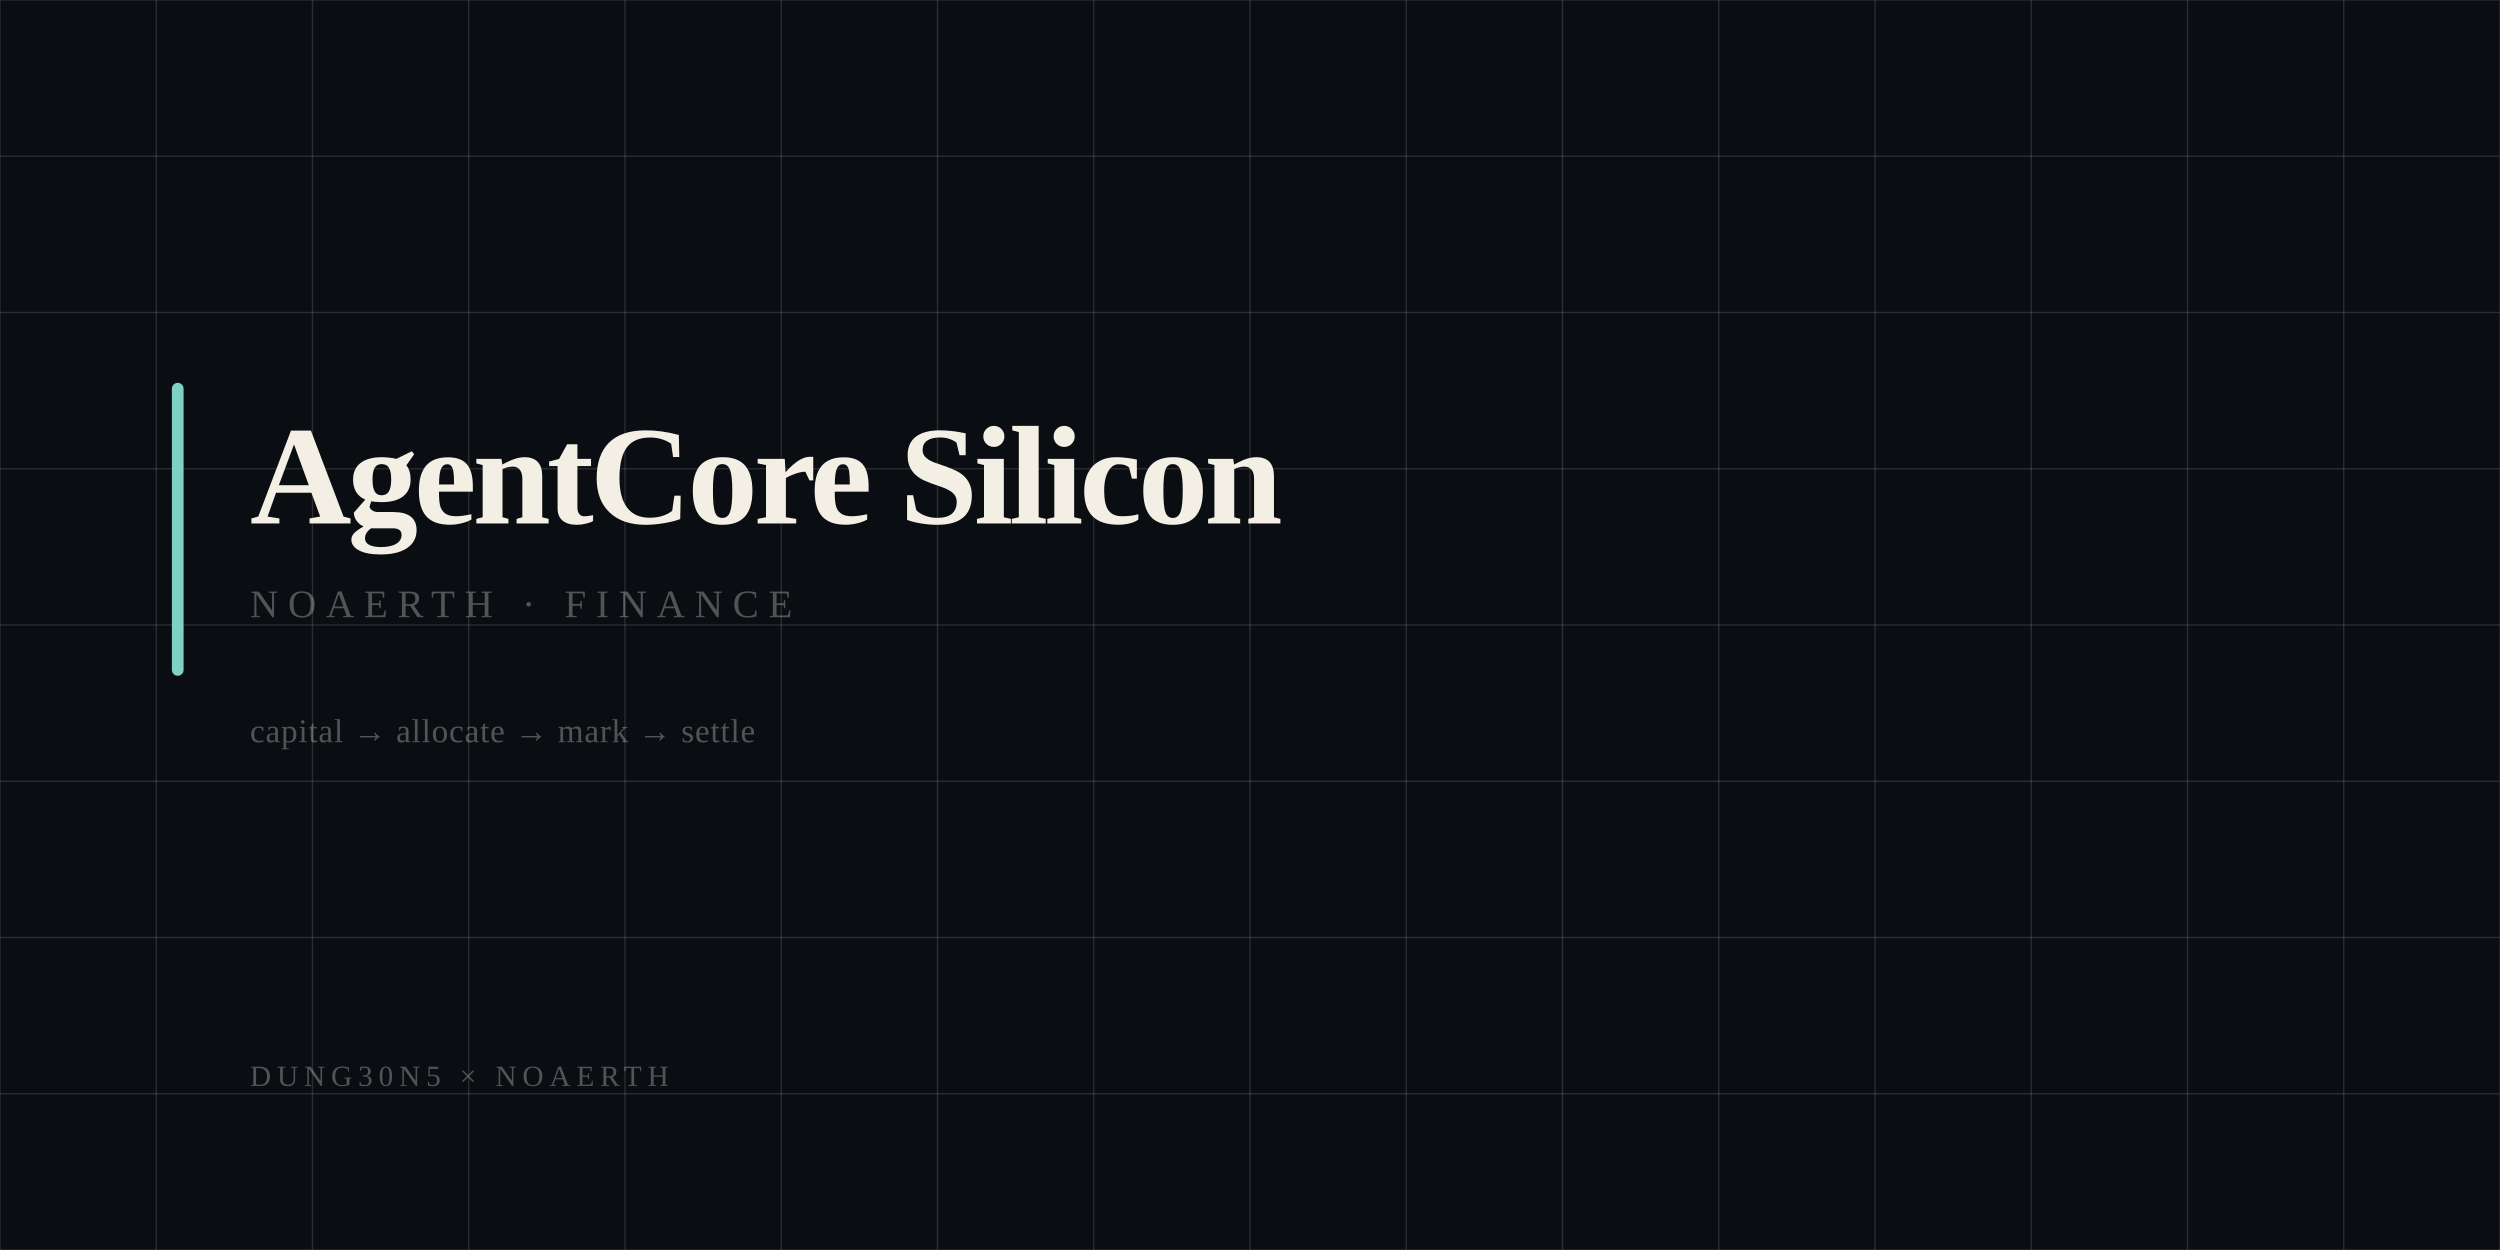
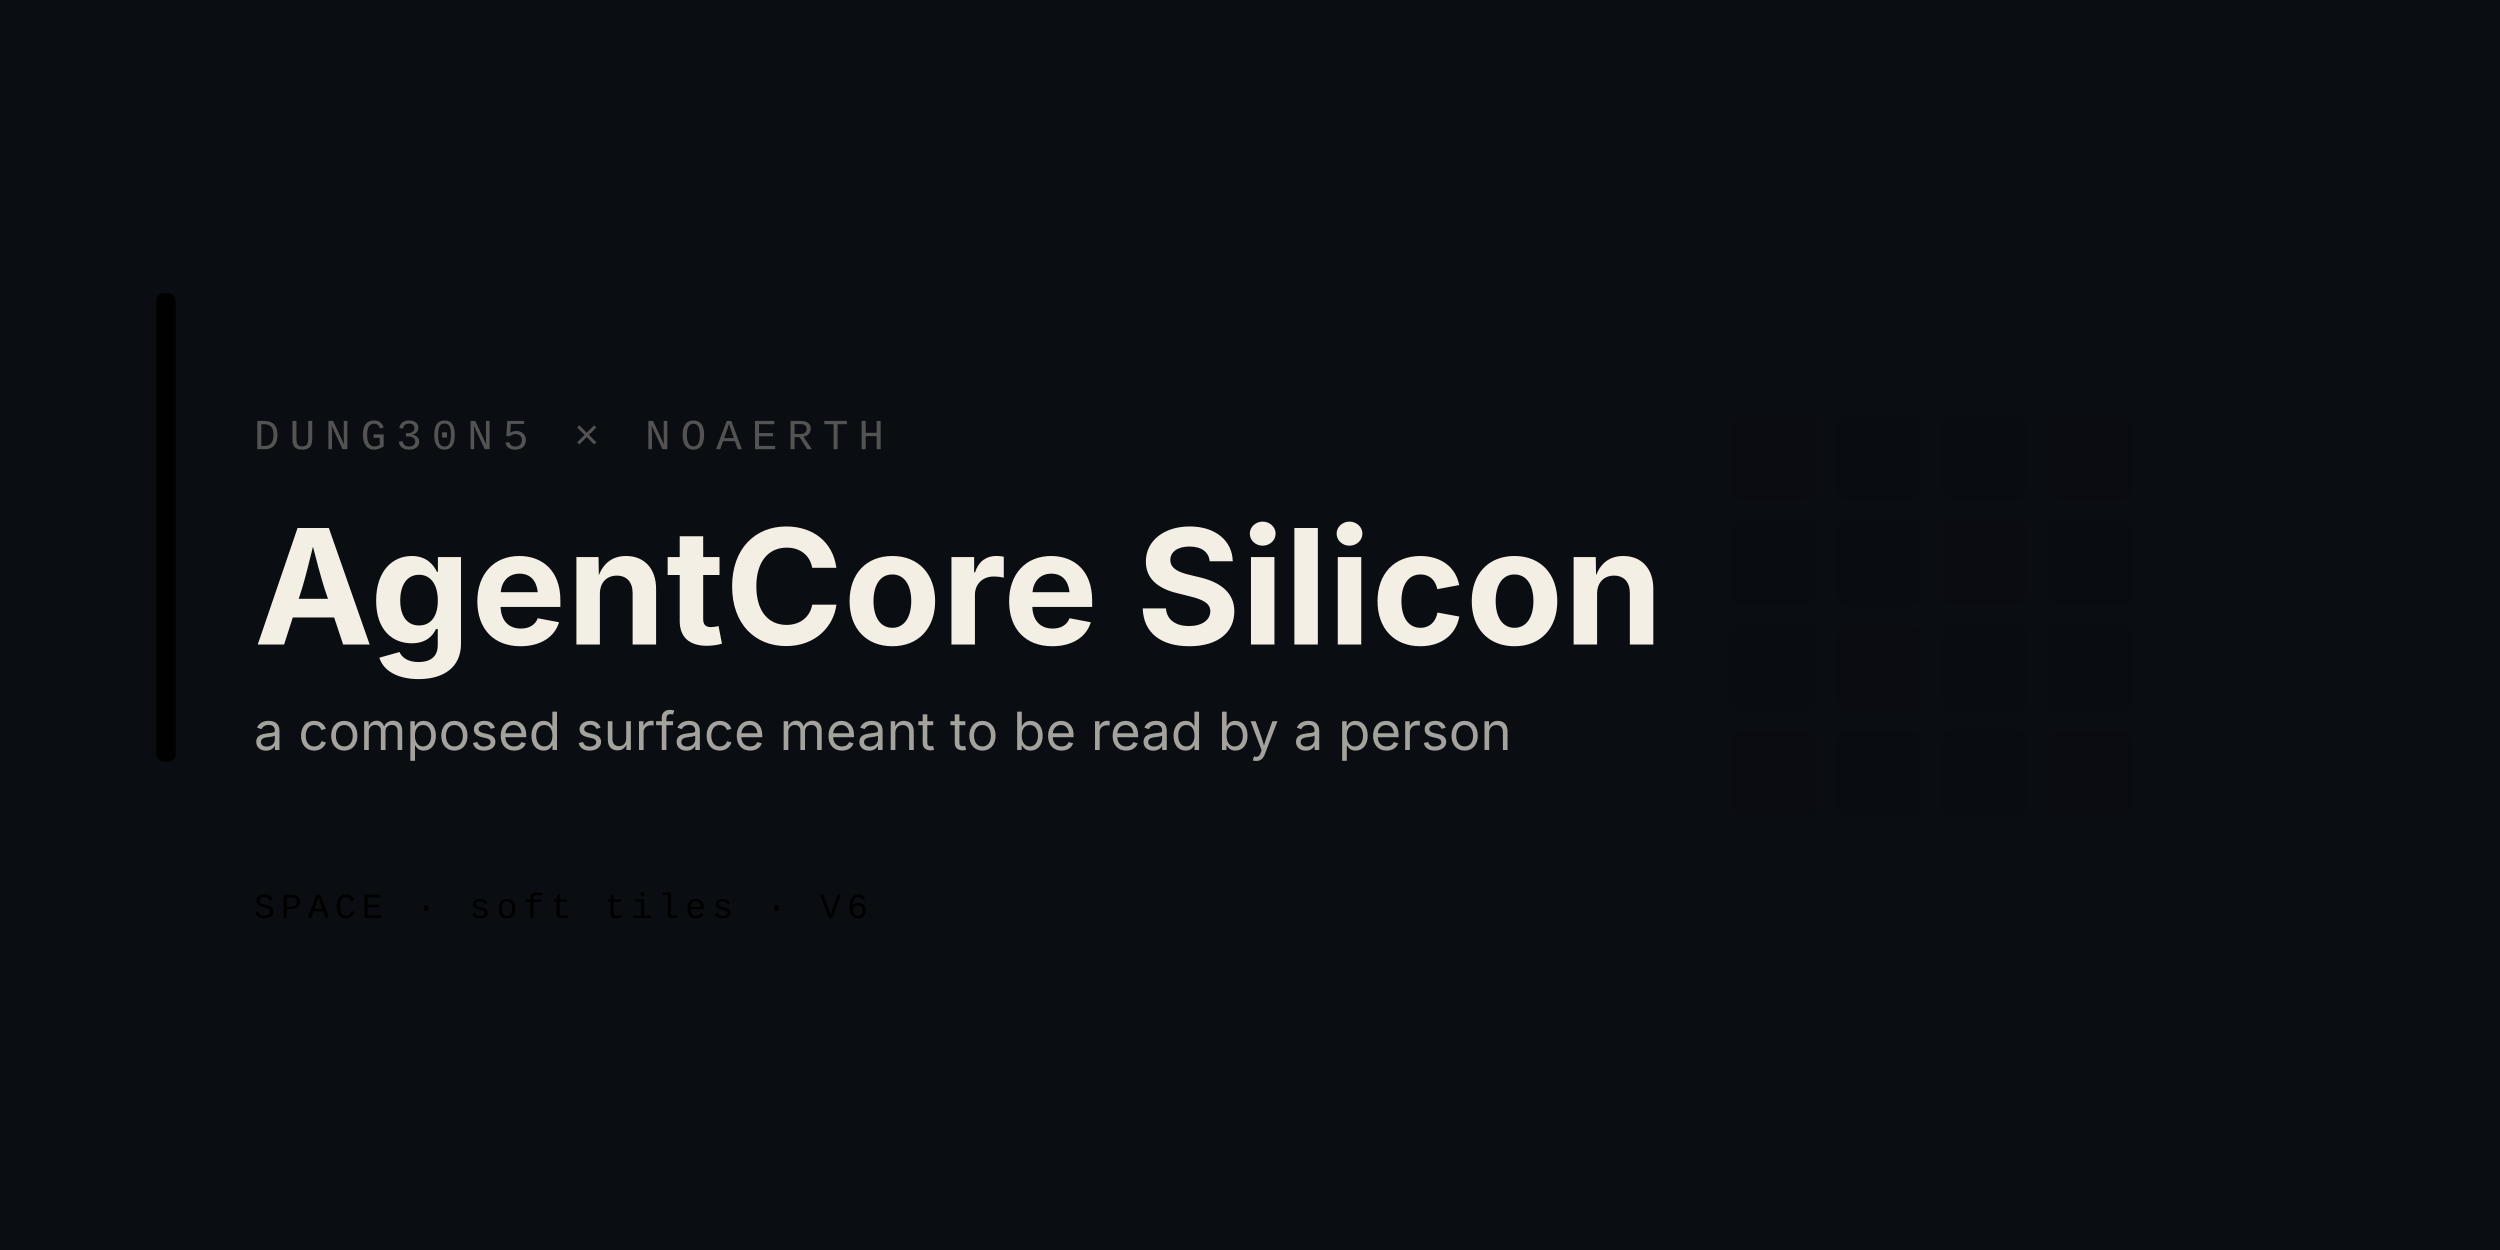
- <svg xmlns="http://www.w3.org/2000/svg" viewBox="0 0 1280 640" width="1280" height="640" role="img" aria-label="AgentCore Silicon — NOAERTH project card.">
+ <svg xmlns="http://www.w3.org/2000/svg" viewBox="0 0 1280 640" width="1280" height="640" role="img" aria-label="AgentCore Silicon project card">
  <rect width="1280" height="640" fill="#0a0d12" />
-   <line x1="0" y1="0" x2="0" y2="640" stroke="#f4efe424" stroke-width="0.7" />
-   <line x1="80" y1="0" x2="80" y2="640" stroke="#f4efe424" stroke-width="0.7" />
-   <line x1="160" y1="0" x2="160" y2="640" stroke="#f4efe424" stroke-width="0.7" />
-   <line x1="240" y1="0" x2="240" y2="640" stroke="#f4efe424" stroke-width="0.7" />
-   <line x1="320" y1="0" x2="320" y2="640" stroke="#f4efe424" stroke-width="0.7" />
-   <line x1="400" y1="0" x2="400" y2="640" stroke="#f4efe424" stroke-width="0.7" />
-   <line x1="480" y1="0" x2="480" y2="640" stroke="#f4efe424" stroke-width="0.7" />
-   <line x1="560" y1="0" x2="560" y2="640" stroke="#f4efe424" stroke-width="0.7" />
-   <line x1="640" y1="0" x2="640" y2="640" stroke="#f4efe424" stroke-width="0.7" />
-   <line x1="720" y1="0" x2="720" y2="640" stroke="#f4efe424" stroke-width="0.7" />
-   <line x1="800" y1="0" x2="800" y2="640" stroke="#f4efe424" stroke-width="0.7" />
-   <line x1="880" y1="0" x2="880" y2="640" stroke="#f4efe424" stroke-width="0.7" />
-   <line x1="960" y1="0" x2="960" y2="640" stroke="#f4efe424" stroke-width="0.7" />
-   <line x1="1040" y1="0" x2="1040" y2="640" stroke="#f4efe424" stroke-width="0.7" />
-   <line x1="1120" y1="0" x2="1120" y2="640" stroke="#f4efe424" stroke-width="0.7" />
-   <line x1="1200" y1="0" x2="1200" y2="640" stroke="#f4efe424" stroke-width="0.7" />
-   <line x1="1280" y1="0" x2="1280" y2="640" stroke="#f4efe424" stroke-width="0.7" />
-   <line x1="0" y1="0" x2="1280" y2="0" stroke="#f4efe424" stroke-width="0.7" />
-   <line x1="0" y1="80" x2="1280" y2="80" stroke="#f4efe424" stroke-width="0.7" />
-   <line x1="0" y1="160" x2="1280" y2="160" stroke="#f4efe424" stroke-width="0.7" />
-   <line x1="0" y1="240" x2="1280" y2="240" stroke="#f4efe424" stroke-width="0.7" />
-   <line x1="0" y1="320" x2="1280" y2="320" stroke="#f4efe424" stroke-width="0.7" />
-   <line x1="0" y1="400" x2="1280" y2="400" stroke="#f4efe424" stroke-width="0.7" />
-   <line x1="0" y1="480" x2="1280" y2="480" stroke="#f4efe424" stroke-width="0.7" />
-   <line x1="0" y1="560" x2="1280" y2="560" stroke="#f4efe424" stroke-width="0.7" />
-   <line x1="0" y1="640" x2="1280" y2="640" stroke="#f4efe424" stroke-width="0.7" />
-   <rect x="88" y="196" width="6" height="150" rx="3" fill="#7fd1c1" />
-   <text x="128" y="268" fill="#f4efe4" font-size="72" font-weight="680" letter-spacing="-2">AgentCore Silicon</text>
-   <text x="128" y="316" fill="#f4efe44f" font-size="20" letter-spacing="5">NOAERTH · FINANCE</text>
-   <text x="128" y="380" fill="#f4efe44f" font-size="17" letter-spacing="0.4">capital → allocate → mark → settle</text>
-   <text x="128" y="556" fill="#f4efe44f" font-size="15" letter-spacing="3">DUNG30N5 × NOAERTH</text>
+   <rect x="886" y="212" width="44" height="44" rx="6" fill="mint" fill-opacity="0.04" stroke="mint" stroke-width="1.1" stroke-opacity="0.42" />
+   <rect x="940" y="212" width="44" height="44" rx="6" fill="mint" fill-opacity="0.07" stroke="mint" stroke-width="1.1" stroke-opacity="0.42" />
+   <rect x="994" y="212" width="44" height="44" rx="6" fill="mint" fill-opacity="0.10" stroke="mint" stroke-width="1.1" stroke-opacity="0.42" />
+   <rect x="1048" y="212" width="44" height="44" rx="6" fill="mint" fill-opacity="0.04" stroke="mint" stroke-width="1.1" stroke-opacity="0.42" />
+   <rect x="886" y="266" width="44" height="44" rx="6" fill="mint" fill-opacity="0.07" stroke="mint" stroke-width="1.1" stroke-opacity="0.42" />
+   <rect x="940" y="266" width="44" height="44" rx="6" fill="mint" fill-opacity="0.10" stroke="mint" stroke-width="1.1" stroke-opacity="0.42" />
+   <rect x="994" y="266" width="44" height="44" rx="6" fill="mint" fill-opacity="0.04" stroke="mint" stroke-width="1.1" stroke-opacity="0.42" />
+   <rect x="1048" y="266" width="44" height="44" rx="6" fill="mint" fill-opacity="0.07" stroke="mint" stroke-width="1.1" stroke-opacity="0.42" />
+   <rect x="886" y="320" width="44" height="44" rx="6" fill="mint" fill-opacity="0.10" stroke="mint" stroke-width="1.1" stroke-opacity="0.42" />
+   <rect x="940" y="320" width="44" height="44" rx="6" fill="mint" fill-opacity="0.04" stroke="mint" stroke-width="1.1" stroke-opacity="0.42" />
+   <rect x="994" y="320" width="44" height="44" rx="6" fill="mint" fill-opacity="0.07" stroke="mint" stroke-width="1.1" stroke-opacity="0.42" />
+   <rect x="1048" y="320" width="44" height="44" rx="6" fill="mint" fill-opacity="0.10" stroke="mint" stroke-width="1.1" stroke-opacity="0.42" />
+   <rect x="886" y="374" width="44" height="44" rx="6" fill="mint" fill-opacity="0.04" stroke="mint" stroke-width="1.1" stroke-opacity="0.42" />
+   <rect x="940" y="374" width="44" height="44" rx="6" fill="mint" fill-opacity="0.07" stroke="mint" stroke-width="1.1" stroke-opacity="0.42" />
+   <rect x="994" y="374" width="44" height="44" rx="6" fill="mint" fill-opacity="0.10" stroke="mint" stroke-width="1.1" stroke-opacity="0.42" />
+   <rect x="1048" y="374" width="44" height="44" rx="6" fill="mint" fill-opacity="0.04" stroke="mint" stroke-width="1.1" stroke-opacity="0.42" />
+   <rect x="80" y="150" width="10" height="240" rx="4" fill="mint" opacity="0.9" />
+   <text x="130" y="230" font-family="ui-monospace, SFMono-Regular, Menlo, Monaco, Consolas, 'Liberation Mono', monospace" font-size="22" letter-spacing="5" fill="#f4efe44f">DUNG30N5 × NOAERTH</text>
+   <text x="130" y="330" font-family="-apple-system, BlinkMacSystemFont, 'Segoe UI', Inter, Helvetica, Arial, sans-serif" font-size="82" font-weight="700" fill="#f4efe4">AgentCore Silicon</text>
+   <text x="130" y="384" font-family="-apple-system, BlinkMacSystemFont, 'Segoe UI', Inter, Helvetica, Arial, sans-serif" font-size="27" fill="#f4efe4a8">a composed surface meant to be read by a person</text>
+   <text x="130" y="470" font-family="ui-monospace, SFMono-Regular, Menlo, Monaco, Consolas, 'Liberation Mono', monospace" font-size="18" fill="mint" letter-spacing="3">SPACE · soft tiles · V6</text>
</svg>
